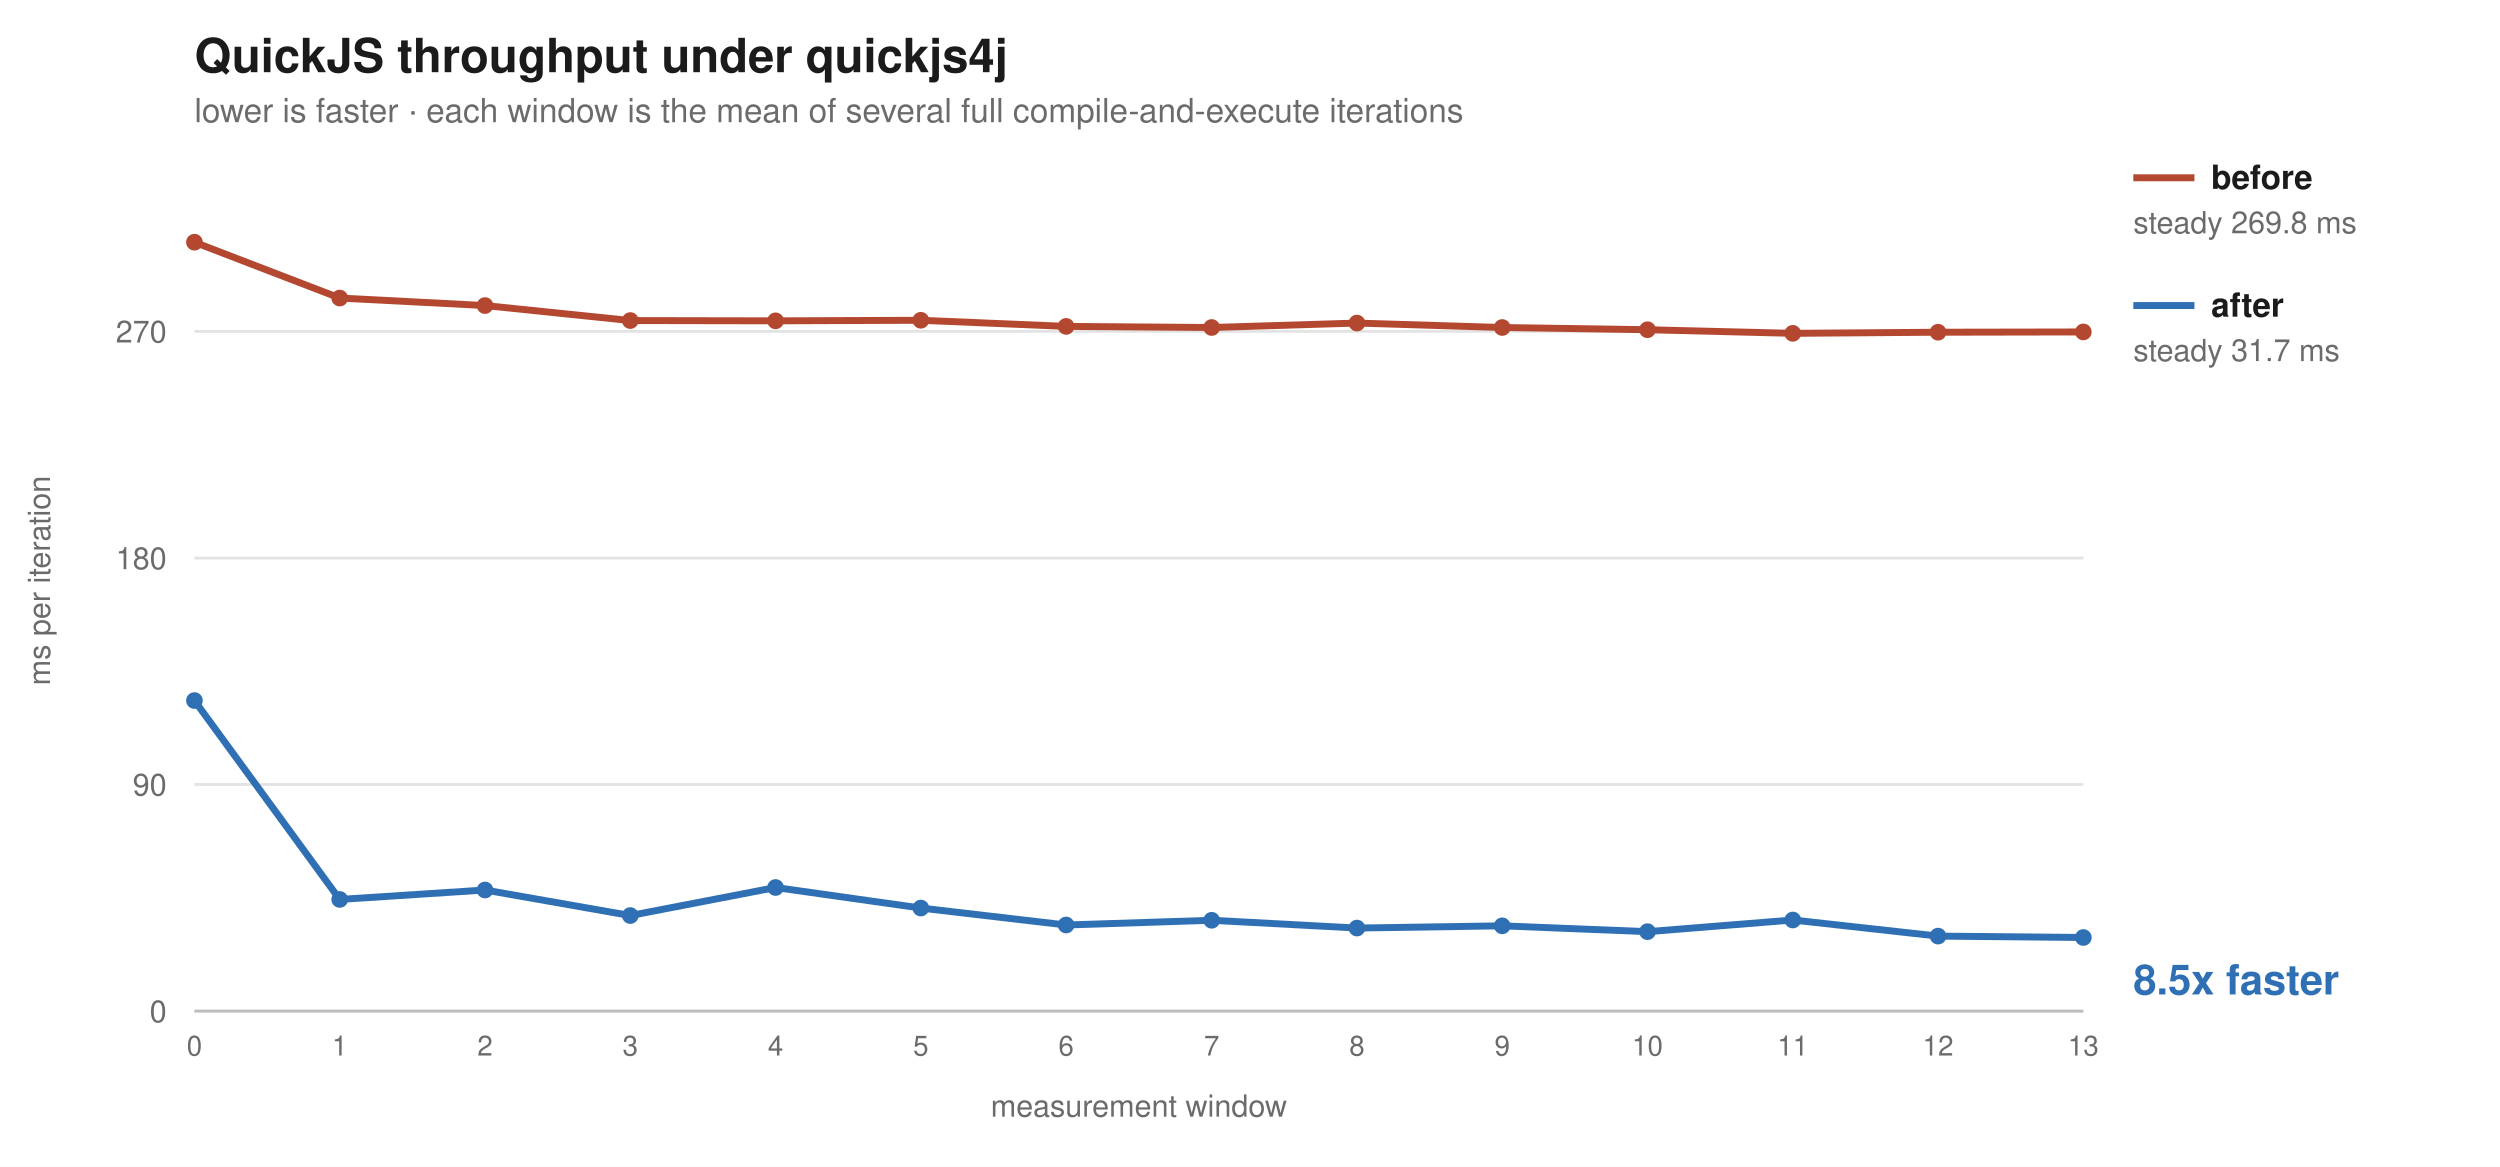
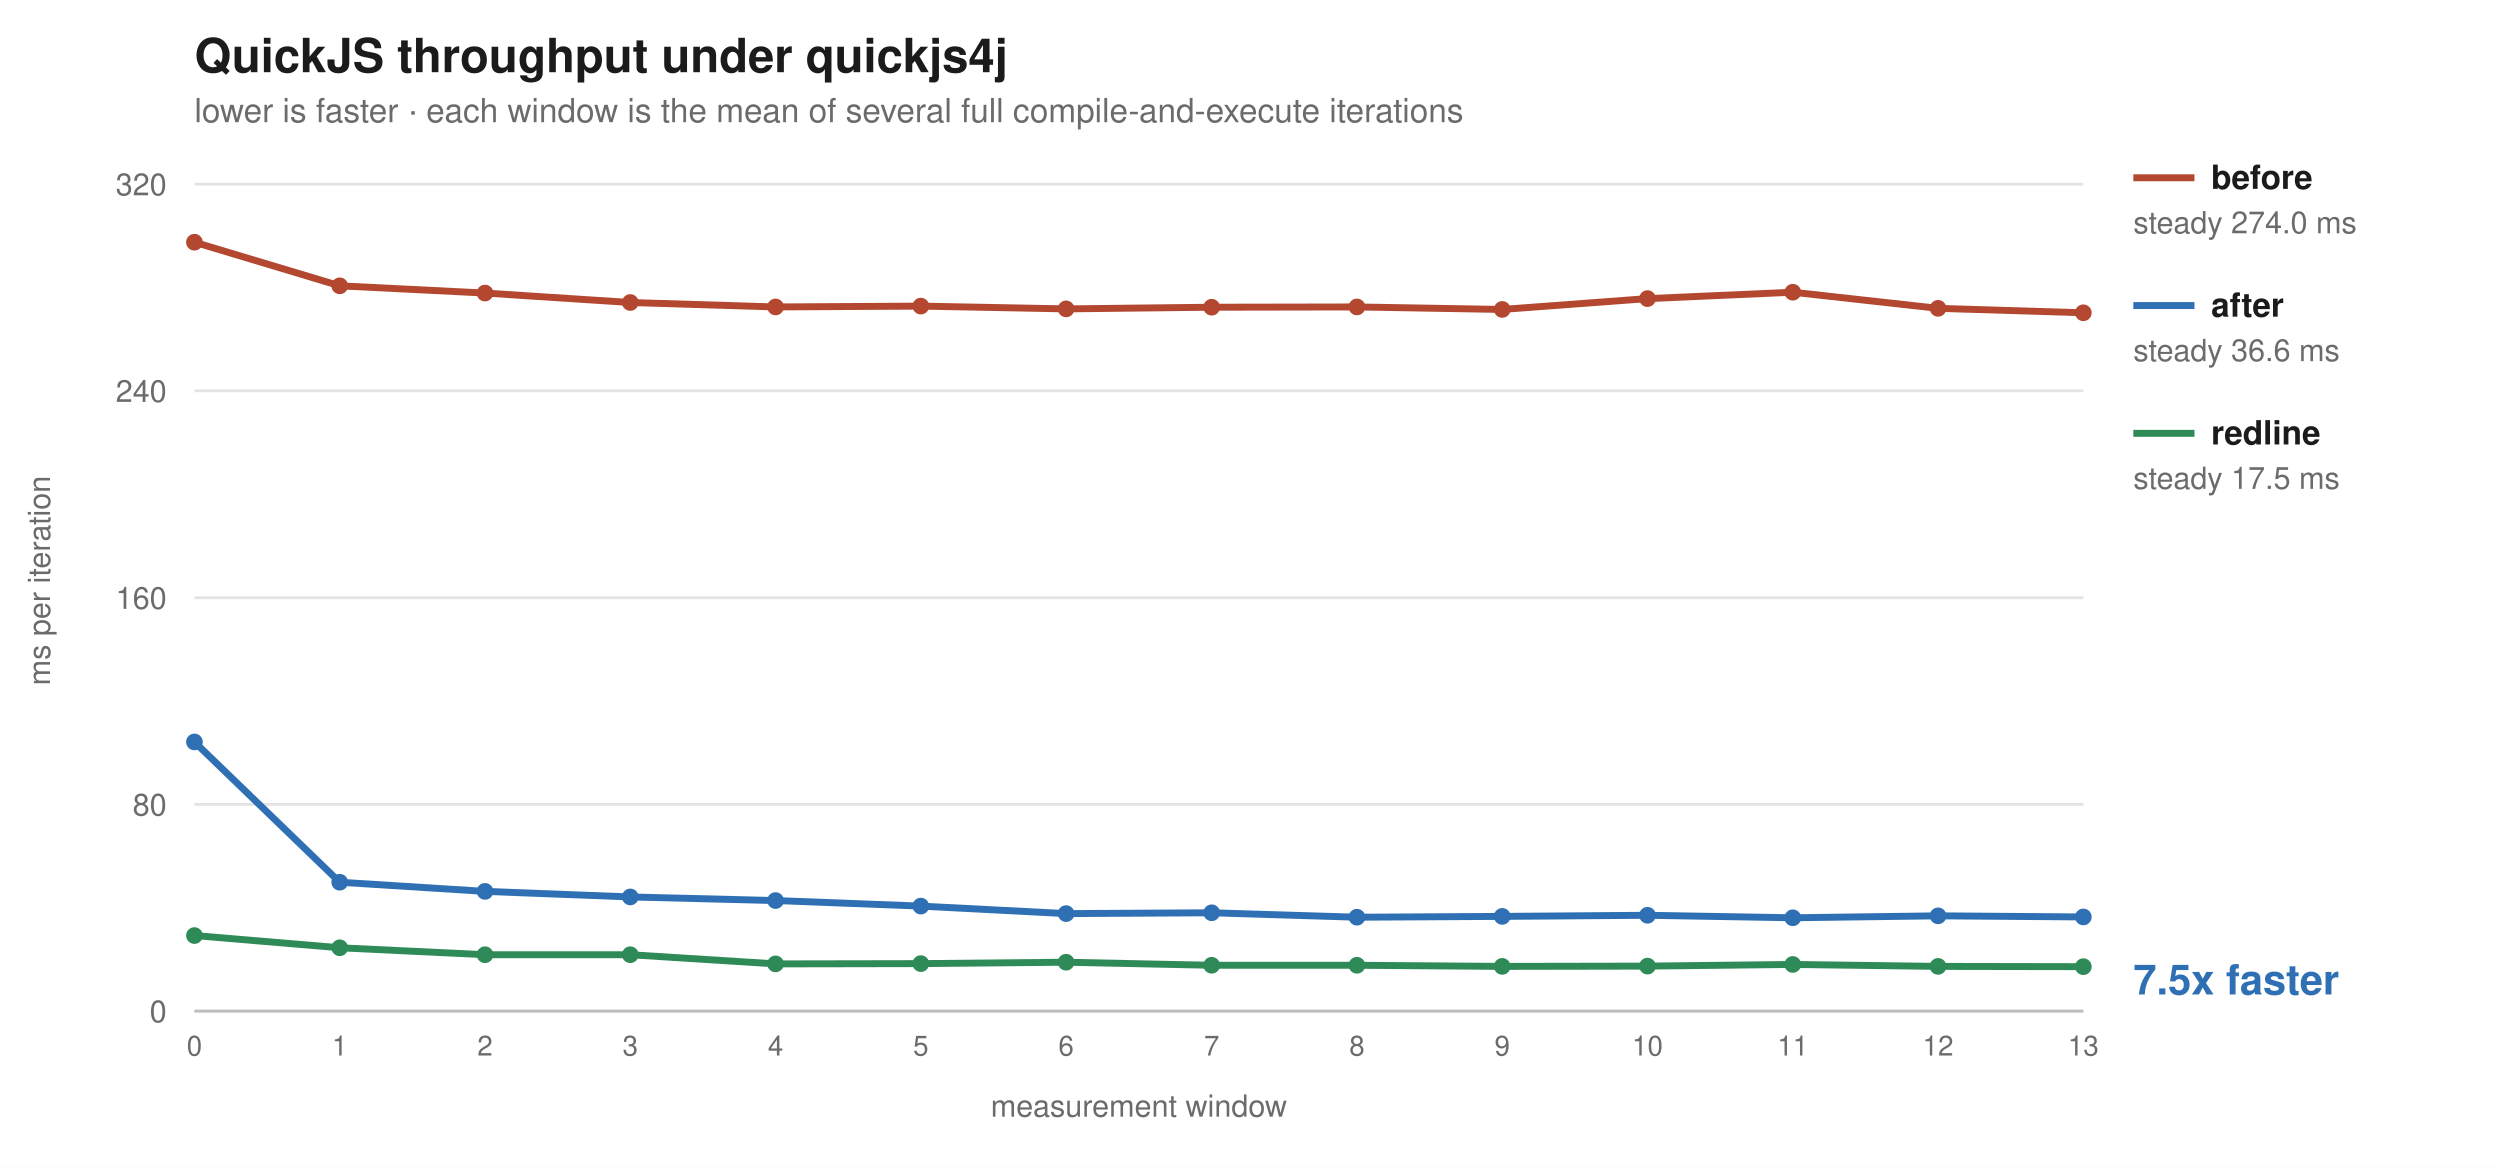
<svg xmlns="http://www.w3.org/2000/svg" width="900" height="420" viewBox="0 0 900 420" font-family="-apple-system,Segoe UI,Helvetica,Arial,sans-serif">
  <rect width="900" height="420" fill="#ffffff" />
  <text x="70" y="26" font-size="17" font-weight="600" fill="#1b1b1b">QuickJS throughput under quickjs4j</text>
  <text x="70" y="44" font-size="12" fill="#6b6b6b">lower is faster · each window is the mean of several full compile-and-execute iterations</text>
  <line x1="70" y1="364.0" x2="750" y2="364.0" stroke="#e3e3e3" />
  <text x="60" y="368.0" font-size="11" fill="#6b6b6b" text-anchor="end">0</text>
-   <line x1="70" y1="282.4" x2="750" y2="282.4" stroke="#e3e3e3" />
-   <text x="60" y="286.4" font-size="11" fill="#6b6b6b" text-anchor="end">90</text>
-   <line x1="70" y1="200.9" x2="750" y2="200.9" stroke="#e3e3e3" />
-   <text x="60" y="204.9" font-size="11" fill="#6b6b6b" text-anchor="end">180</text>
-   <line x1="70" y1="119.3" x2="750" y2="119.3" stroke="#e3e3e3" />
-   <text x="60" y="123.3" font-size="11" fill="#6b6b6b" text-anchor="end">270</text>
+   <line x1="70" y1="289.6" x2="750" y2="289.6" stroke="#e3e3e3" />
+   <text x="60" y="293.6" font-size="11" fill="#6b6b6b" text-anchor="end">80</text>
+   <line x1="70" y1="215.2" x2="750" y2="215.2" stroke="#e3e3e3" />
+   <text x="60" y="219.2" font-size="11" fill="#6b6b6b" text-anchor="end">160</text>
+   <line x1="70" y1="140.7" x2="750" y2="140.7" stroke="#e3e3e3" />
+   <text x="60" y="144.7" font-size="11" fill="#6b6b6b" text-anchor="end">240</text>
+   <line x1="70" y1="66.3" x2="750" y2="66.3" stroke="#e3e3e3" />
+   <text x="60" y="70.3" font-size="11" fill="#6b6b6b" text-anchor="end">320</text>
  <text x="18" y="209.0" font-size="11" fill="#6b6b6b" transform="rotate(-90 18 209.0)" text-anchor="middle">ms per iteration</text>
  <line x1="70" y1="364" x2="750" y2="364" stroke="#bdbdbd" />
  <text x="410.0" y="402" font-size="11" fill="#6b6b6b" text-anchor="middle">measurement window</text>
  <text x="70.0" y="380.0" font-size="10" fill="#6b6b6b" text-anchor="middle">0</text>
  <text x="122.3" y="380.0" font-size="10" fill="#6b6b6b" text-anchor="middle">1</text>
  <text x="174.6" y="380.0" font-size="10" fill="#6b6b6b" text-anchor="middle">2</text>
  <text x="226.9" y="380.0" font-size="10" fill="#6b6b6b" text-anchor="middle">3</text>
  <text x="279.2" y="380.0" font-size="10" fill="#6b6b6b" text-anchor="middle">4</text>
  <text x="331.5" y="380.0" font-size="10" fill="#6b6b6b" text-anchor="middle">5</text>
  <text x="383.8" y="380.0" font-size="10" fill="#6b6b6b" text-anchor="middle">6</text>
  <text x="436.2" y="380.0" font-size="10" fill="#6b6b6b" text-anchor="middle">7</text>
  <text x="488.5" y="380.0" font-size="10" fill="#6b6b6b" text-anchor="middle">8</text>
  <text x="540.8" y="380.0" font-size="10" fill="#6b6b6b" text-anchor="middle">9</text>
  <text x="593.1" y="380.0" font-size="10" fill="#6b6b6b" text-anchor="middle">10</text>
  <text x="645.4" y="380.0" font-size="10" fill="#6b6b6b" text-anchor="middle">11</text>
  <text x="697.7" y="380.0" font-size="10" fill="#6b6b6b" text-anchor="middle">12</text>
  <text x="750.0" y="380.0" font-size="10" fill="#6b6b6b" text-anchor="middle">13</text>
-   <polyline points="70.0,87.2 122.3,107.3 174.6,110.0 226.9,115.4 279.2,115.5 331.5,115.3 383.8,117.5 436.2,117.9 488.5,116.3 540.8,117.9 593.1,118.7 645.4,120.0 697.7,119.6 750.0,119.5" fill="none" stroke="#b4472f" stroke-width="2.5" stroke-linejoin="round" />
+   <polyline points="70.0,87.2 122.3,102.9 174.6,105.5 226.9,108.9 279.2,110.5 331.5,110.2 383.8,111.2 436.2,110.6 488.5,110.5 540.8,111.4 593.1,107.5 645.4,105.2 697.7,111.0 750.0,112.6" fill="none" stroke="#b4472f" stroke-width="2.5" stroke-linejoin="round" />
  <circle cx="70.0" cy="87.2" r="3" fill="#b4472f" />
-   <circle cx="122.3" cy="107.3" r="3" fill="#b4472f" />
-   <circle cx="174.6" cy="110.0" r="3" fill="#b4472f" />
-   <circle cx="226.9" cy="115.4" r="3" fill="#b4472f" />
-   <circle cx="279.2" cy="115.5" r="3" fill="#b4472f" />
-   <circle cx="331.5" cy="115.3" r="3" fill="#b4472f" />
-   <circle cx="383.8" cy="117.5" r="3" fill="#b4472f" />
-   <circle cx="436.2" cy="117.9" r="3" fill="#b4472f" />
-   <circle cx="488.5" cy="116.3" r="3" fill="#b4472f" />
-   <circle cx="540.8" cy="117.9" r="3" fill="#b4472f" />
-   <circle cx="593.1" cy="118.7" r="3" fill="#b4472f" />
-   <circle cx="645.4" cy="120.0" r="3" fill="#b4472f" />
-   <circle cx="697.7" cy="119.6" r="3" fill="#b4472f" />
-   <circle cx="750.0" cy="119.5" r="3" fill="#b4472f" />
-   <polyline points="70.0,252.2 122.3,323.8 174.6,320.4 226.9,329.6 279.2,319.5 331.5,326.9 383.8,333.0 436.2,331.3 488.5,334.1 540.8,333.3 593.1,335.4 645.4,331.2 697.7,337.0 750.0,337.5" fill="none" stroke="#2f6fb4" stroke-width="2.5" stroke-linejoin="round" />
-   <circle cx="70.0" cy="252.2" r="3" fill="#2f6fb4" />
-   <circle cx="122.3" cy="323.8" r="3" fill="#2f6fb4" />
-   <circle cx="174.6" cy="320.4" r="3" fill="#2f6fb4" />
-   <circle cx="226.9" cy="329.6" r="3" fill="#2f6fb4" />
-   <circle cx="279.2" cy="319.5" r="3" fill="#2f6fb4" />
-   <circle cx="331.5" cy="326.9" r="3" fill="#2f6fb4" />
-   <circle cx="383.8" cy="333.0" r="3" fill="#2f6fb4" />
-   <circle cx="436.2" cy="331.3" r="3" fill="#2f6fb4" />
-   <circle cx="488.5" cy="334.1" r="3" fill="#2f6fb4" />
-   <circle cx="540.8" cy="333.3" r="3" fill="#2f6fb4" />
-   <circle cx="593.1" cy="335.4" r="3" fill="#2f6fb4" />
-   <circle cx="645.4" cy="331.2" r="3" fill="#2f6fb4" />
-   <circle cx="697.7" cy="337.0" r="3" fill="#2f6fb4" />
-   <circle cx="750.0" cy="337.5" r="3" fill="#2f6fb4" />
+   <circle cx="122.3" cy="102.9" r="3" fill="#b4472f" />
+   <circle cx="174.6" cy="105.5" r="3" fill="#b4472f" />
+   <circle cx="226.9" cy="108.9" r="3" fill="#b4472f" />
+   <circle cx="279.2" cy="110.5" r="3" fill="#b4472f" />
+   <circle cx="331.5" cy="110.2" r="3" fill="#b4472f" />
+   <circle cx="383.8" cy="111.2" r="3" fill="#b4472f" />
+   <circle cx="436.2" cy="110.6" r="3" fill="#b4472f" />
+   <circle cx="488.5" cy="110.5" r="3" fill="#b4472f" />
+   <circle cx="540.8" cy="111.4" r="3" fill="#b4472f" />
+   <circle cx="593.1" cy="107.5" r="3" fill="#b4472f" />
+   <circle cx="645.4" cy="105.2" r="3" fill="#b4472f" />
+   <circle cx="697.7" cy="111.0" r="3" fill="#b4472f" />
+   <circle cx="750.0" cy="112.6" r="3" fill="#b4472f" />
+   <polyline points="70.0,267.1 122.3,317.6 174.6,320.9 226.9,322.9 279.2,324.2 331.5,326.2 383.8,328.9 436.2,328.6 488.5,330.2 540.8,329.9 593.1,329.5 645.4,330.4 697.7,329.7 750.0,330.1" fill="none" stroke="#2f6fb4" stroke-width="2.5" stroke-linejoin="round" />
+   <circle cx="70.0" cy="267.1" r="3" fill="#2f6fb4" />
+   <circle cx="122.3" cy="317.6" r="3" fill="#2f6fb4" />
+   <circle cx="174.6" cy="320.9" r="3" fill="#2f6fb4" />
+   <circle cx="226.9" cy="322.9" r="3" fill="#2f6fb4" />
+   <circle cx="279.2" cy="324.2" r="3" fill="#2f6fb4" />
+   <circle cx="331.5" cy="326.2" r="3" fill="#2f6fb4" />
+   <circle cx="383.8" cy="328.9" r="3" fill="#2f6fb4" />
+   <circle cx="436.2" cy="328.6" r="3" fill="#2f6fb4" />
+   <circle cx="488.5" cy="330.2" r="3" fill="#2f6fb4" />
+   <circle cx="540.8" cy="329.9" r="3" fill="#2f6fb4" />
+   <circle cx="593.1" cy="329.5" r="3" fill="#2f6fb4" />
+   <circle cx="645.4" cy="330.4" r="3" fill="#2f6fb4" />
+   <circle cx="697.7" cy="329.7" r="3" fill="#2f6fb4" />
+   <circle cx="750.0" cy="330.1" r="3" fill="#2f6fb4" />
+   <polyline points="70.0,336.8 122.3,341.2 174.6,343.7 226.9,343.7 279.2,347.0 331.5,346.9 383.8,346.4 436.2,347.5 488.5,347.5 540.8,347.9 593.1,347.8 645.4,347.2 697.7,347.9 750.0,348.0" fill="none" stroke="#2e8b57" stroke-width="2.5" stroke-linejoin="round" />
+   <circle cx="70.0" cy="336.8" r="3" fill="#2e8b57" />
+   <circle cx="122.3" cy="341.2" r="3" fill="#2e8b57" />
+   <circle cx="174.6" cy="343.7" r="3" fill="#2e8b57" />
+   <circle cx="226.9" cy="343.7" r="3" fill="#2e8b57" />
+   <circle cx="279.2" cy="347.0" r="3" fill="#2e8b57" />
+   <circle cx="331.5" cy="346.9" r="3" fill="#2e8b57" />
+   <circle cx="383.8" cy="346.4" r="3" fill="#2e8b57" />
+   <circle cx="436.2" cy="347.5" r="3" fill="#2e8b57" />
+   <circle cx="488.5" cy="347.5" r="3" fill="#2e8b57" />
+   <circle cx="540.8" cy="347.9" r="3" fill="#2e8b57" />
+   <circle cx="593.1" cy="347.8" r="3" fill="#2e8b57" />
+   <circle cx="645.4" cy="347.2" r="3" fill="#2e8b57" />
+   <circle cx="697.7" cy="347.9" r="3" fill="#2e8b57" />
+   <circle cx="750.0" cy="348.0" r="3" fill="#2e8b57" />
  <line x1="768" y1="64" x2="790" y2="64" stroke="#b4472f" stroke-width="2.5" />
  <text x="796" y="68" font-size="12" font-weight="600" fill="#1b1b1b">before</text>
-   <text x="768" y="84" font-size="11" fill="#6b6b6b">steady 269.8 ms</text>
+   <text x="768" y="84" font-size="11" fill="#6b6b6b">steady 274.0 ms</text>
  <line x1="768" y1="110" x2="790" y2="110" stroke="#2f6fb4" stroke-width="2.5" />
  <text x="796" y="114" font-size="12" font-weight="600" fill="#1b1b1b">after</text>
-   <text x="768" y="130" font-size="11" fill="#6b6b6b">steady 31.7 ms</text>
-   <text x="768" y="358" font-size="15" font-weight="700" fill="#2f6fb4">8.5x faster</text>
+   <text x="768" y="130" font-size="11" fill="#6b6b6b">steady 36.6 ms</text>
+   <line x1="768" y1="156" x2="790" y2="156" stroke="#2e8b57" stroke-width="2.5" />
+   <text x="796" y="160" font-size="12" font-weight="600" fill="#1b1b1b">redline</text>
+   <text x="768" y="176" font-size="11" fill="#6b6b6b">steady 17.5 ms</text>
+   <text x="768" y="358" font-size="15" font-weight="700" fill="#2f6fb4">7.5x faster</text>
</svg>
